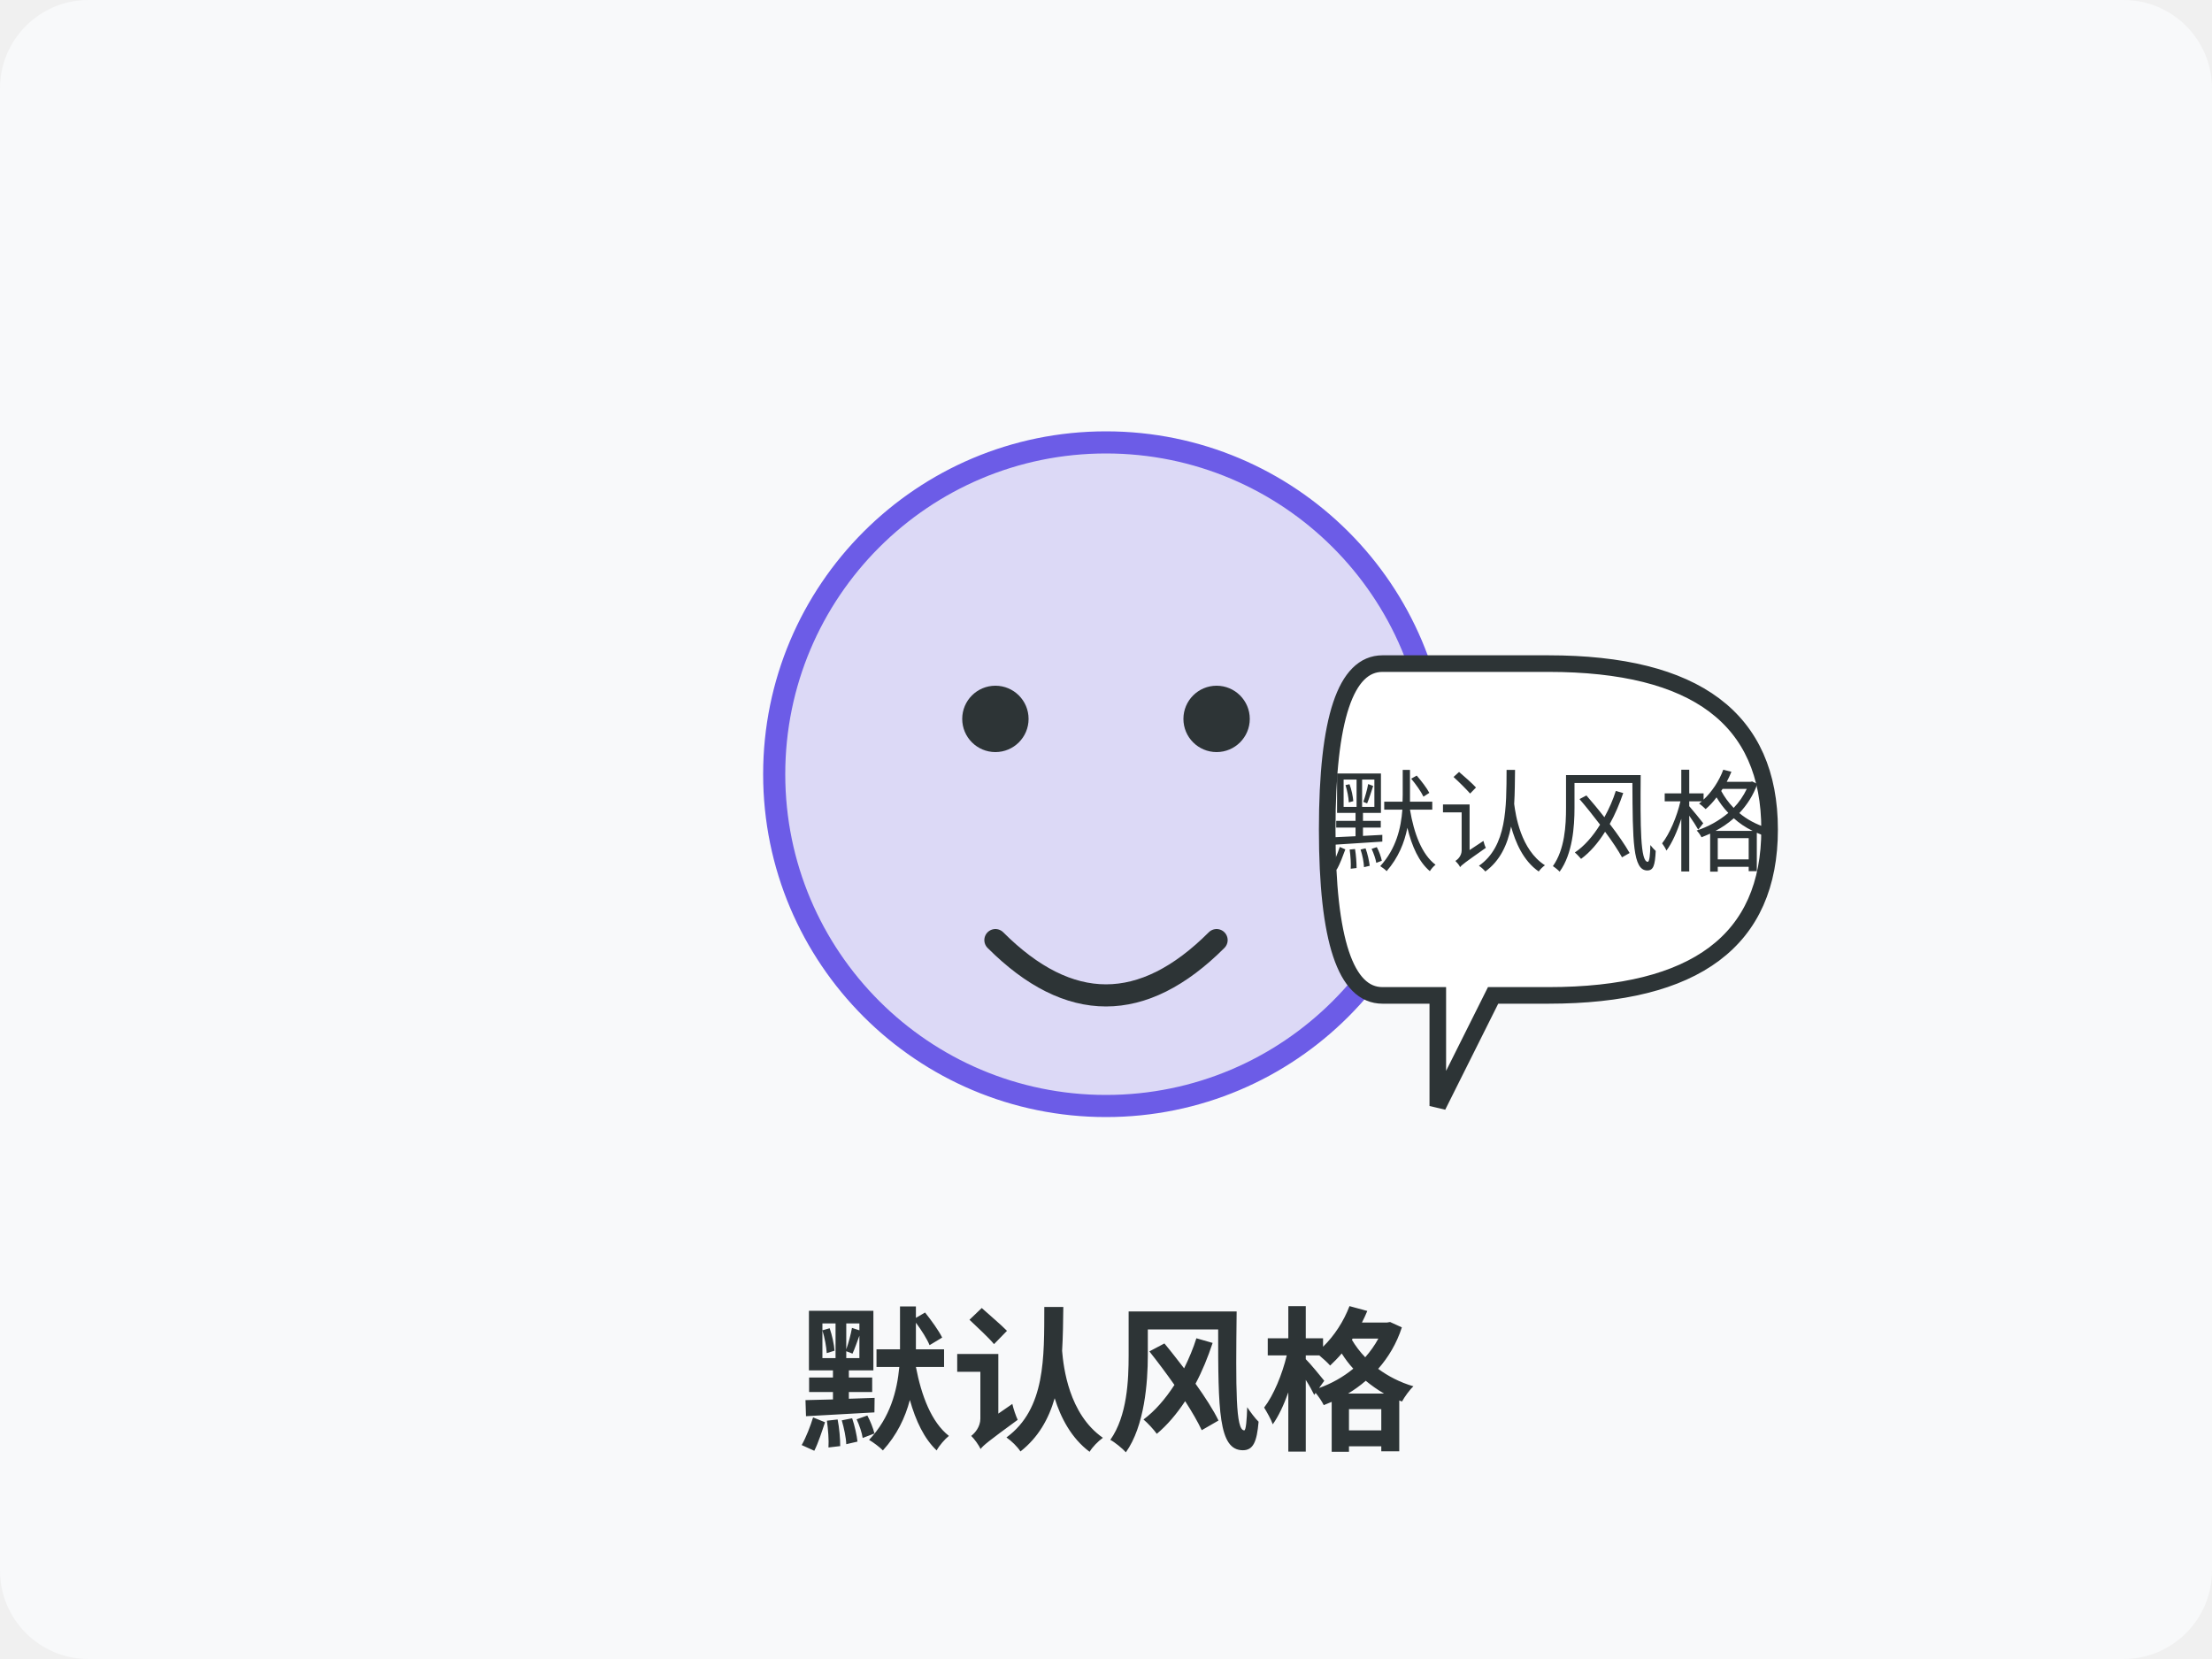
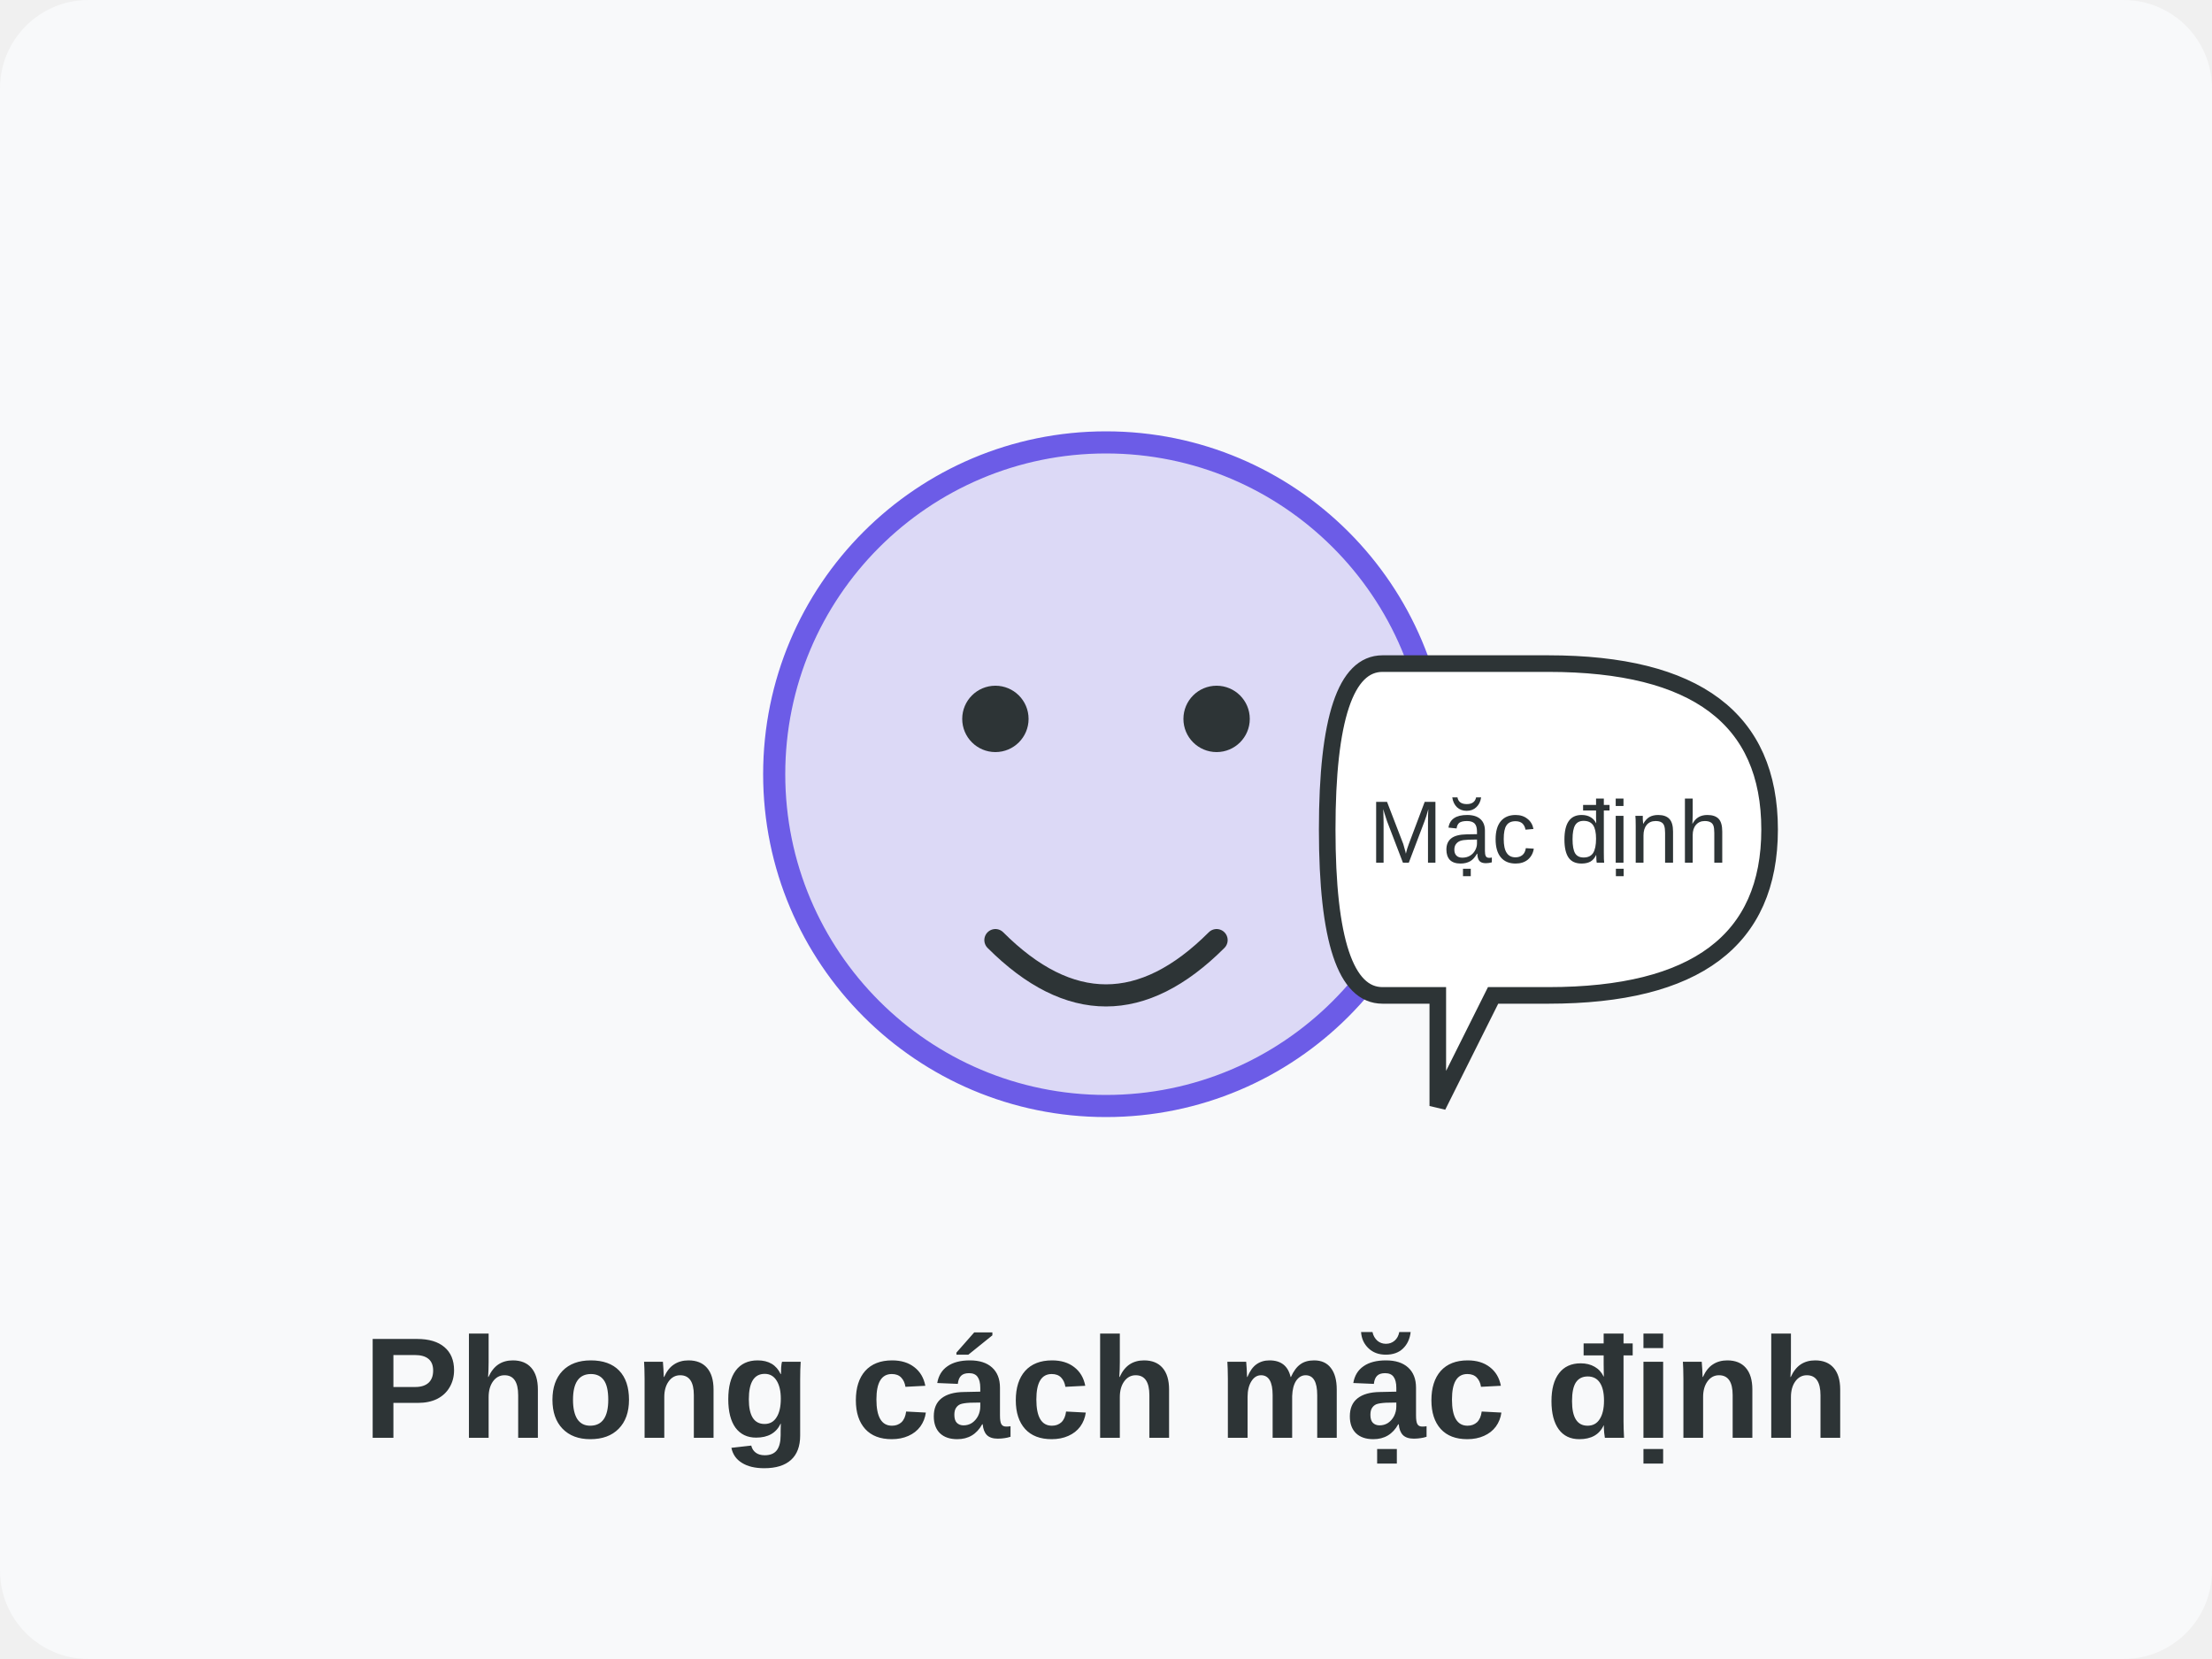
<svg xmlns="http://www.w3.org/2000/svg" width="200" height="150">
  <rect width="200" height="150" fill="#f8f9fa" rx="8" ry="8" />
  <g transform="translate(40, 30)">
    <circle cx="60" cy="40" r="30" fill="#6c5ce7" opacity="0.2" />
    <circle cx="60" cy="40" r="30" fill="none" stroke="#6c5ce7" stroke-width="2" />
    <circle cx="50" cy="35" r="3" fill="#2d3436" />
    <circle cx="70" cy="35" r="3" fill="#2d3436" />
    <path d="M50 55 Q 60 65, 70 55" fill="none" stroke="#2d3436" stroke-width="2" stroke-linecap="round" />
    <path d="M100 30 Q 120 30, 120 45 Q 120 60, 100 60 L 95 60 L 90 70 L 90 60 L 85 60 Q 80 60, 80 45 Q 80 30, 85 30 Z" fill="white" stroke="#2d3436" stroke-width="1.5" />
-     <text x="100" y="48" font-family="Arial" font-size="10" text-anchor="middle" fill="#2d3436">默认风格</text>
+     <text x="100" y="48" font-family="Arial" font-size="8" text-anchor="middle" fill="#2d3436">Mặc định</text>
  </g>
-   <text x="100" y="130" font-family="Arial" font-size="14" font-weight="bold" text-anchor="middle" fill="#2d3436">默认风格</text>
+   <text x="100" y="130" font-family="Arial" font-size="13" font-weight="bold" text-anchor="middle" fill="#2d3436">Phong cách mặc định</text>
</svg>
